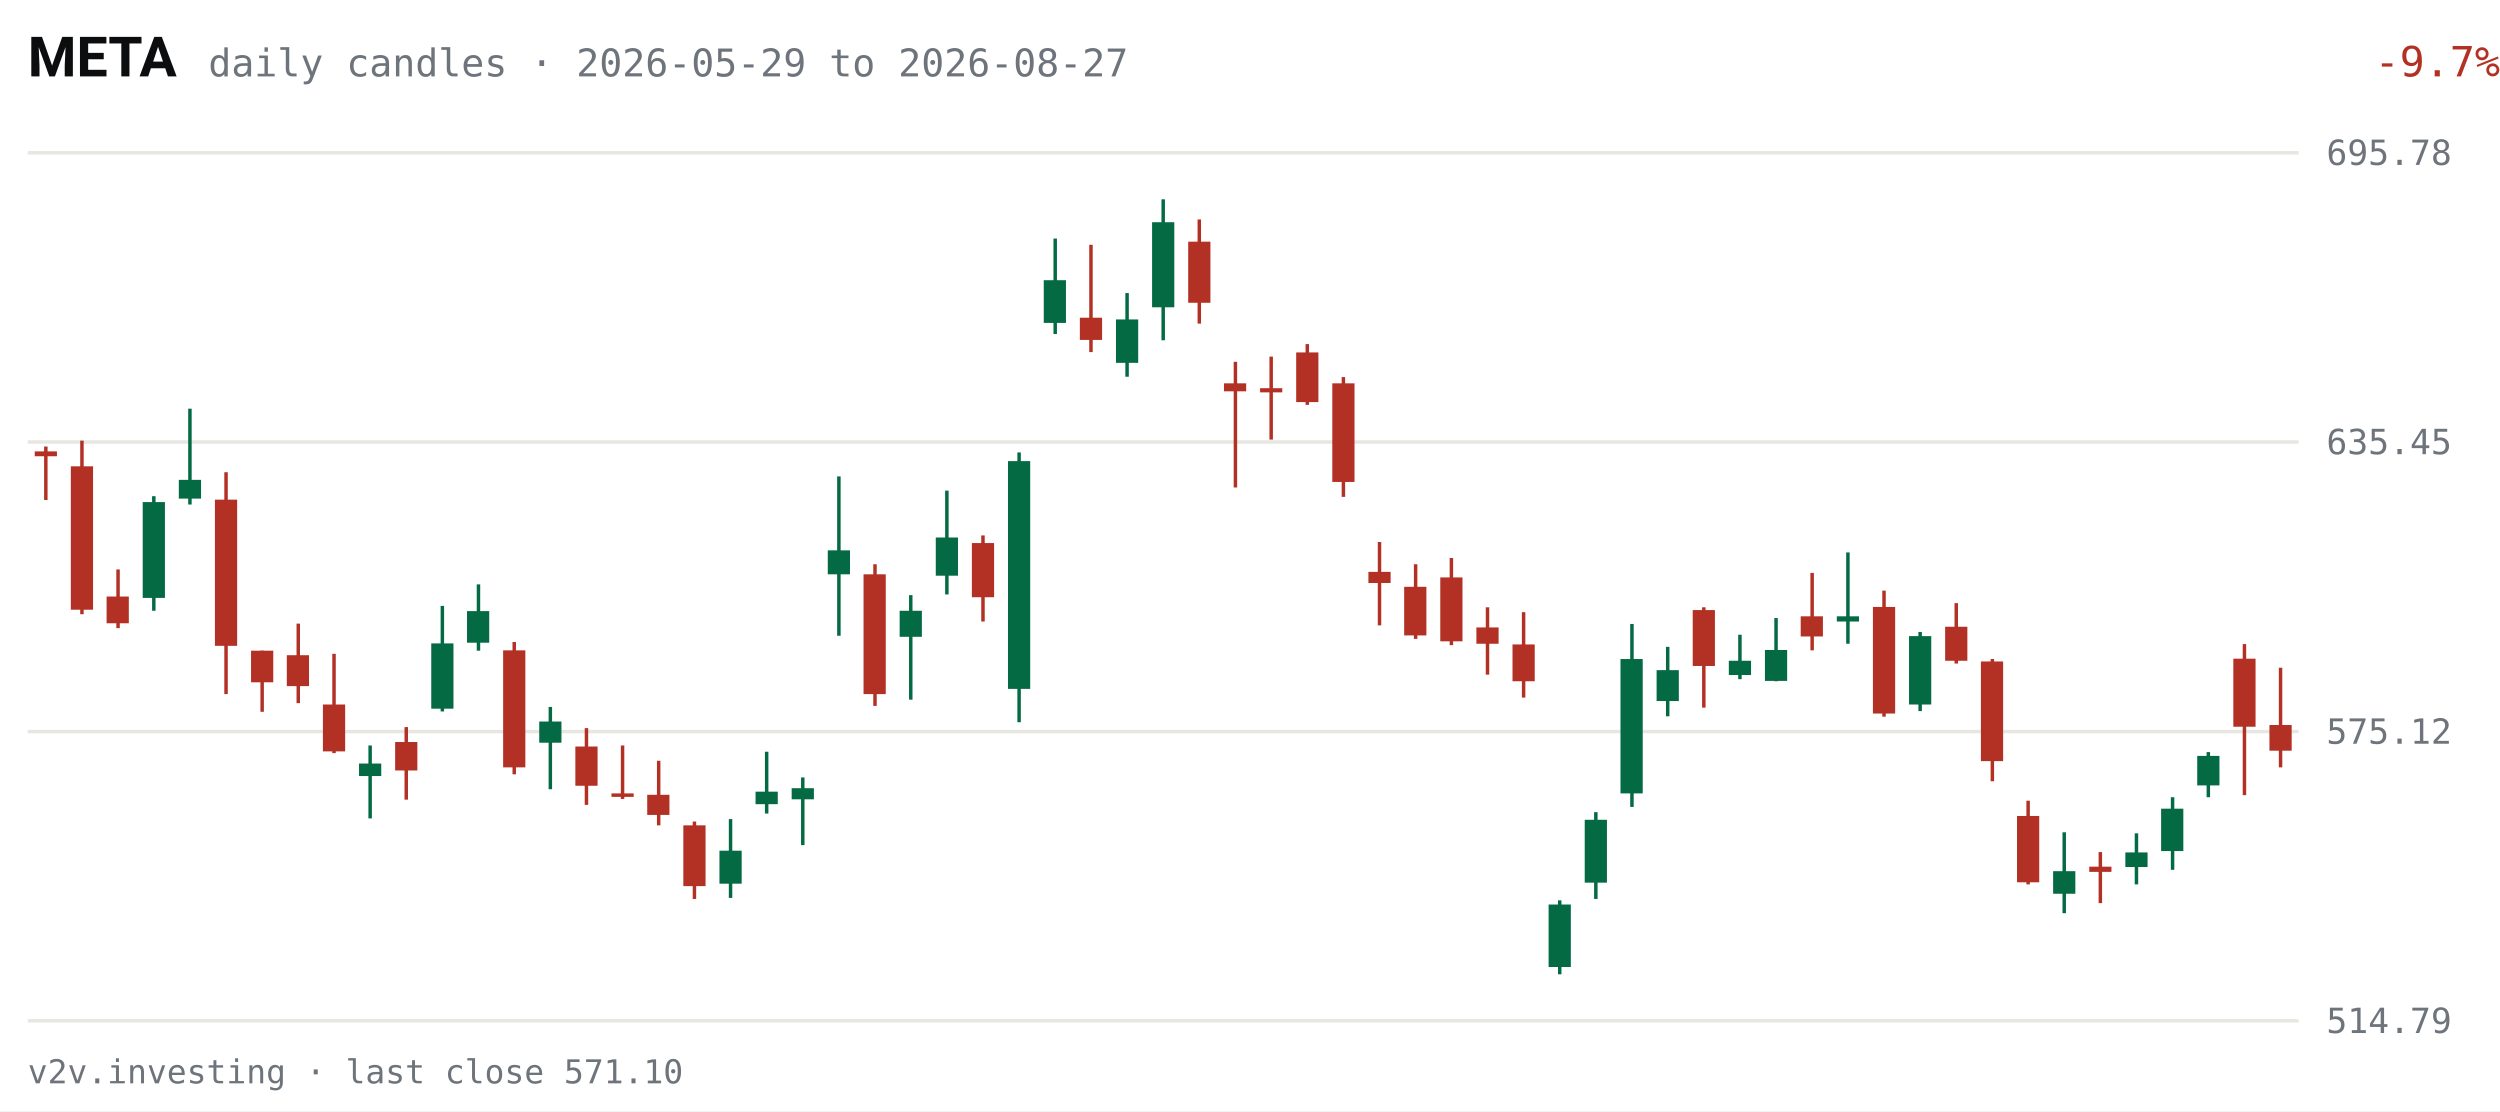
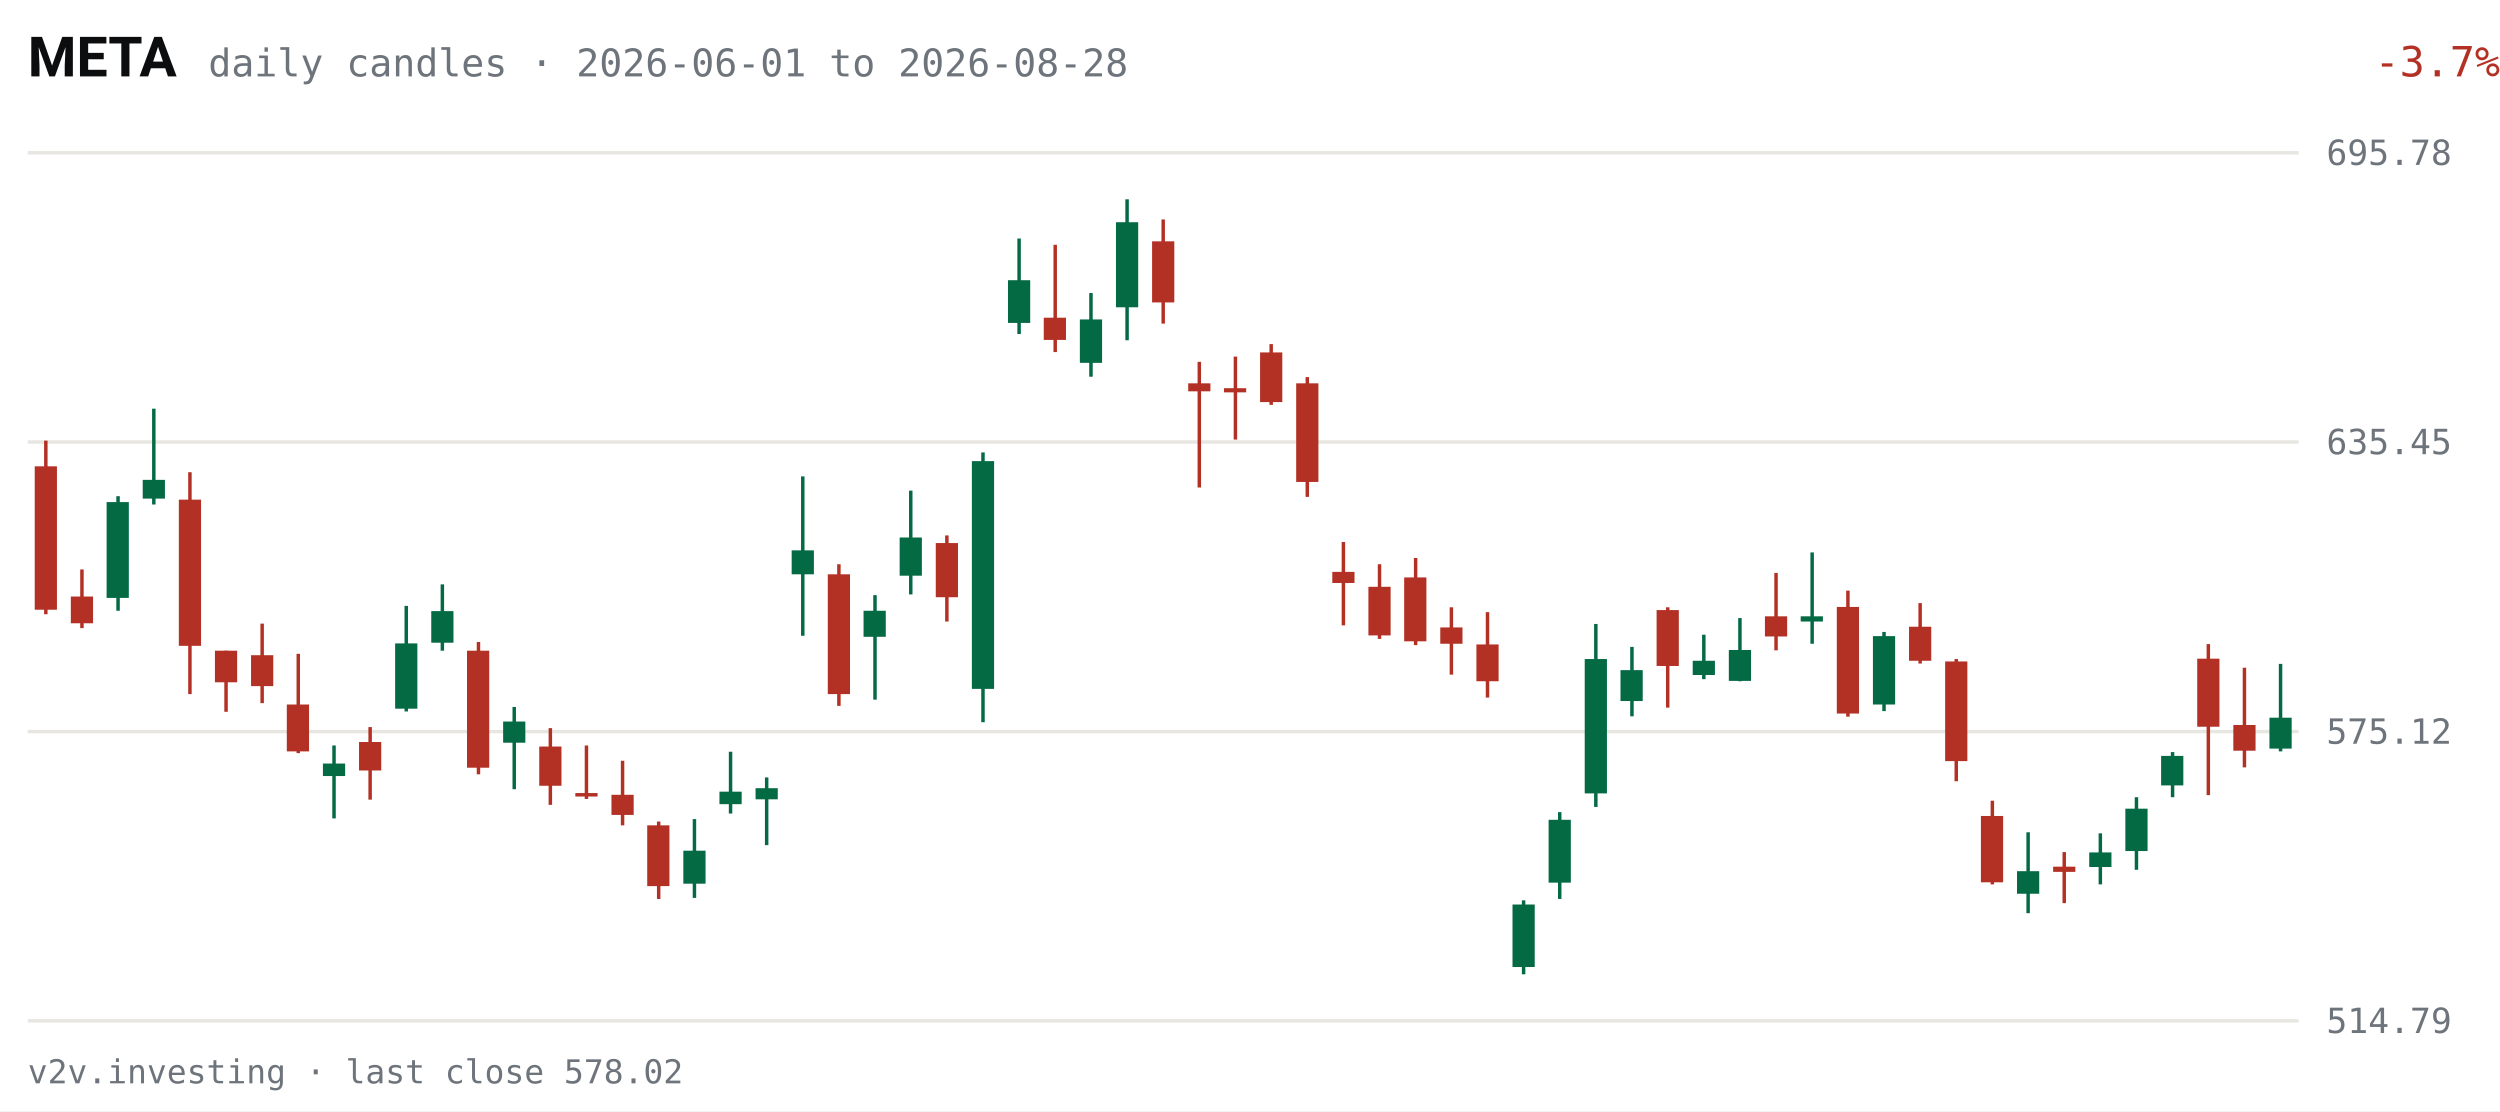
<svg xmlns="http://www.w3.org/2000/svg" viewBox="0 0 720 320" width="720" height="320" role="img" aria-label="META daily candles, last 63 sessions">
  <rect width="720" height="320" fill="#FFFFFF" />
  <text x="8" y="22" fill="#0C0D0E" font-size="16" font-weight="600" font-family="system-ui,-apple-system,Segoe UI,Roboto,sans-serif">META</text>
-   <text x="60" y="22" fill="#6E747B" font-size="11" font-family="ui-monospace,SFMono-Regular,Menlo,Consolas,monospace">daily candles · 2026-05-29 to 2026-08-27</text>
-   <text x="670" y="22" fill="#B33124" font-size="12" text-anchor="end" font-family="ui-monospace,SFMono-Regular,Menlo,Consolas,monospace" transform="translate(50,0)">-9.7%</text>
+   <text x="60" y="22" fill="#6E747B" font-size="11" font-family="ui-monospace,SFMono-Regular,Menlo,Consolas,monospace">daily candles · 2026-06-01 to 2026-08-28</text>
+   <text x="670" y="22" fill="#B33124" font-size="12" text-anchor="end" font-family="ui-monospace,SFMono-Regular,Menlo,Consolas,monospace" transform="translate(50,0)">-3.7%</text>
  <g font-family="ui-monospace,SFMono-Regular,Menlo,Consolas,monospace">
    <line x1="8" y1="294.0" x2="662" y2="294.0" stroke="#E7E6E1" stroke-width="1" />
    <text x="670" y="297.5" fill="#6E747B" font-size="10">514.79</text>
    <line x1="8" y1="210.7" x2="662" y2="210.7" stroke="#E7E6E1" stroke-width="1" />
    <text x="670" y="214.2" fill="#6E747B" font-size="10">575.12</text>
    <line x1="8" y1="127.3" x2="662" y2="127.3" stroke="#E7E6E1" stroke-width="1" />
    <text x="670" y="130.8" fill="#6E747B" font-size="10">635.45</text>
    <line x1="8" y1="44.0" x2="662" y2="44.0" stroke="#E7E6E1" stroke-width="1" />
    <text x="670" y="47.5" fill="#6E747B" font-size="10">695.78</text>
-     <line x1="13.2" y1="128.6" x2="13.2" y2="144.0" stroke="#B33124" stroke-width="1" />
-     <rect x="10.0" y="130.0" width="6.4" height="1.4" fill="#B33124" />
-     <line x1="23.6" y1="126.9" x2="23.6" y2="176.9" stroke="#B33124" stroke-width="1" />
-     <rect x="20.4" y="134.3" width="6.4" height="41.3" fill="#B33124" />
-     <line x1="34.0" y1="164.0" x2="34.0" y2="180.9" stroke="#B33124" stroke-width="1" />
-     <rect x="30.7" y="171.8" width="6.4" height="7.7" fill="#B33124" />
-     <line x1="44.3" y1="142.9" x2="44.3" y2="175.9" stroke="#046A44" stroke-width="1" />
-     <rect x="41.1" y="144.6" width="6.4" height="27.6" fill="#046A44" />
-     <line x1="54.7" y1="117.7" x2="54.7" y2="145.3" stroke="#046A44" stroke-width="1" />
-     <rect x="51.5" y="138.2" width="6.4" height="5.4" fill="#046A44" />
-     <line x1="65.1" y1="136.0" x2="65.1" y2="199.9" stroke="#B33124" stroke-width="1" />
-     <rect x="61.9" y="143.9" width="6.4" height="42.1" fill="#B33124" />
-     <line x1="75.5" y1="187.4" x2="75.5" y2="205.0" stroke="#B33124" stroke-width="1" />
-     <rect x="72.3" y="187.4" width="6.4" height="9.1" fill="#B33124" />
-     <line x1="85.9" y1="179.6" x2="85.9" y2="202.5" stroke="#B33124" stroke-width="1" />
-     <rect x="82.6" y="188.7" width="6.4" height="8.9" fill="#B33124" />
-     <line x1="96.2" y1="188.3" x2="96.2" y2="216.9" stroke="#B33124" stroke-width="1" />
-     <rect x="93.0" y="202.9" width="6.4" height="13.5" fill="#B33124" />
-     <line x1="106.6" y1="214.7" x2="106.6" y2="235.7" stroke="#046A44" stroke-width="1" />
-     <rect x="103.4" y="219.9" width="6.4" height="3.6" fill="#046A44" />
-     <line x1="117.0" y1="209.4" x2="117.0" y2="230.3" stroke="#B33124" stroke-width="1" />
-     <rect x="113.8" y="213.7" width="6.4" height="8.2" fill="#B33124" />
-     <line x1="127.4" y1="174.5" x2="127.4" y2="204.9" stroke="#046A44" stroke-width="1" />
-     <rect x="124.2" y="185.3" width="6.4" height="18.8" fill="#046A44" />
-     <line x1="137.8" y1="168.3" x2="137.8" y2="187.4" stroke="#046A44" stroke-width="1" />
-     <rect x="134.5" y="176.0" width="6.4" height="9.1" fill="#046A44" />
-     <line x1="148.1" y1="184.9" x2="148.1" y2="223.0" stroke="#B33124" stroke-width="1" />
-     <rect x="144.9" y="187.3" width="6.4" height="33.7" fill="#B33124" />
-     <line x1="158.5" y1="203.6" x2="158.5" y2="227.3" stroke="#046A44" stroke-width="1" />
-     <rect x="155.3" y="207.8" width="6.4" height="6.1" fill="#046A44" />
-     <line x1="168.9" y1="209.7" x2="168.9" y2="231.8" stroke="#B33124" stroke-width="1" />
-     <rect x="165.7" y="215.0" width="6.4" height="11.3" fill="#B33124" />
-     <line x1="179.3" y1="214.7" x2="179.3" y2="230.1" stroke="#B33124" stroke-width="1" />
-     <rect x="176.1" y="228.5" width="6.4" height="1.0" fill="#B33124" />
-     <line x1="189.7" y1="219.1" x2="189.7" y2="237.7" stroke="#B33124" stroke-width="1" />
-     <rect x="186.4" y="228.9" width="6.4" height="5.8" fill="#B33124" />
-     <line x1="200.0" y1="236.6" x2="200.0" y2="258.9" stroke="#B33124" stroke-width="1" />
-     <rect x="196.8" y="237.7" width="6.4" height="17.5" fill="#B33124" />
-     <line x1="210.4" y1="235.9" x2="210.4" y2="258.6" stroke="#046A44" stroke-width="1" />
-     <rect x="207.2" y="245.0" width="6.4" height="9.5" fill="#046A44" />
-     <line x1="220.8" y1="216.5" x2="220.8" y2="234.3" stroke="#046A44" stroke-width="1" />
-     <rect x="217.6" y="228.0" width="6.4" height="3.6" fill="#046A44" />
-     <line x1="231.2" y1="223.9" x2="231.2" y2="243.4" stroke="#046A44" stroke-width="1" />
-     <rect x="228.0" y="227.0" width="6.4" height="3.2" fill="#046A44" />
-     <line x1="241.6" y1="137.2" x2="241.6" y2="183.1" stroke="#046A44" stroke-width="1" />
-     <rect x="238.4" y="158.5" width="6.4" height="6.9" fill="#046A44" />
-     <line x1="252.0" y1="162.5" x2="252.0" y2="203.3" stroke="#B33124" stroke-width="1" />
-     <rect x="248.7" y="165.4" width="6.4" height="34.5" fill="#B33124" />
-     <line x1="262.3" y1="171.4" x2="262.3" y2="201.5" stroke="#046A44" stroke-width="1" />
-     <rect x="259.1" y="175.9" width="6.4" height="7.5" fill="#046A44" />
-     <line x1="272.7" y1="141.3" x2="272.7" y2="171.2" stroke="#046A44" stroke-width="1" />
-     <rect x="269.5" y="154.8" width="6.4" height="11.0" fill="#046A44" />
-     <line x1="283.1" y1="154.2" x2="283.1" y2="179.0" stroke="#B33124" stroke-width="1" />
-     <rect x="279.9" y="156.4" width="6.4" height="15.6" fill="#B33124" />
-     <line x1="293.5" y1="130.3" x2="293.5" y2="208.0" stroke="#046A44" stroke-width="1" />
-     <rect x="290.3" y="132.8" width="6.4" height="65.6" fill="#046A44" />
-     <line x1="303.9" y1="68.7" x2="303.9" y2="96.2" stroke="#046A44" stroke-width="1" />
-     <rect x="300.6" y="80.7" width="6.4" height="12.3" fill="#046A44" />
-     <line x1="314.2" y1="70.5" x2="314.2" y2="101.4" stroke="#B33124" stroke-width="1" />
-     <rect x="311.0" y="91.5" width="6.4" height="6.4" fill="#B33124" />
-     <line x1="324.6" y1="84.4" x2="324.6" y2="108.5" stroke="#046A44" stroke-width="1" />
-     <rect x="321.4" y="92.0" width="6.4" height="12.5" fill="#046A44" />
-     <line x1="335.0" y1="57.4" x2="335.0" y2="98.0" stroke="#046A44" stroke-width="1" />
-     <rect x="331.8" y="64.0" width="6.4" height="24.5" fill="#046A44" />
-     <line x1="345.4" y1="63.2" x2="345.4" y2="93.2" stroke="#B33124" stroke-width="1" />
-     <rect x="342.2" y="69.6" width="6.4" height="17.6" fill="#B33124" />
-     <line x1="355.8" y1="104.2" x2="355.8" y2="140.4" stroke="#B33124" stroke-width="1" />
-     <rect x="352.5" y="110.4" width="6.4" height="2.3" fill="#B33124" />
-     <line x1="366.1" y1="102.7" x2="366.1" y2="126.6" stroke="#B33124" stroke-width="1" />
-     <rect x="362.9" y="111.8" width="6.4" height="1.2" fill="#B33124" />
-     <line x1="376.5" y1="99.1" x2="376.5" y2="116.6" stroke="#B33124" stroke-width="1" />
-     <rect x="373.3" y="101.5" width="6.4" height="14.3" fill="#B33124" />
-     <line x1="386.9" y1="108.6" x2="386.9" y2="143.1" stroke="#B33124" stroke-width="1" />
-     <rect x="383.7" y="110.4" width="6.4" height="28.4" fill="#B33124" />
-     <line x1="397.3" y1="156.1" x2="397.3" y2="180.1" stroke="#B33124" stroke-width="1" />
-     <rect x="394.1" y="164.7" width="6.4" height="3.2" fill="#B33124" />
-     <line x1="407.7" y1="162.5" x2="407.7" y2="184.0" stroke="#B33124" stroke-width="1" />
-     <rect x="404.4" y="169.0" width="6.4" height="14.0" fill="#B33124" />
-     <line x1="418.0" y1="160.7" x2="418.0" y2="185.8" stroke="#B33124" stroke-width="1" />
-     <rect x="414.8" y="166.3" width="6.4" height="18.4" fill="#B33124" />
-     <line x1="428.4" y1="174.9" x2="428.4" y2="194.3" stroke="#B33124" stroke-width="1" />
-     <rect x="425.2" y="180.7" width="6.4" height="4.7" fill="#B33124" />
-     <line x1="438.8" y1="176.3" x2="438.8" y2="200.9" stroke="#B33124" stroke-width="1" />
-     <rect x="435.6" y="185.6" width="6.4" height="10.6" fill="#B33124" />
-     <line x1="449.2" y1="259.3" x2="449.2" y2="280.6" stroke="#046A44" stroke-width="1" />
-     <rect x="446.0" y="260.5" width="6.4" height="18.0" fill="#046A44" />
-     <line x1="459.6" y1="233.9" x2="459.6" y2="258.9" stroke="#046A44" stroke-width="1" />
-     <rect x="456.4" y="236.1" width="6.4" height="18.1" fill="#046A44" />
-     <line x1="470.0" y1="179.7" x2="470.0" y2="232.4" stroke="#046A44" stroke-width="1" />
-     <rect x="466.7" y="189.8" width="6.4" height="38.7" fill="#046A44" />
-     <line x1="480.3" y1="186.3" x2="480.3" y2="206.3" stroke="#046A44" stroke-width="1" />
-     <rect x="477.1" y="193.0" width="6.4" height="8.9" fill="#046A44" />
-     <line x1="490.7" y1="174.9" x2="490.7" y2="203.8" stroke="#B33124" stroke-width="1" />
-     <rect x="487.5" y="175.7" width="6.4" height="16.1" fill="#B33124" />
-     <line x1="501.1" y1="182.8" x2="501.1" y2="195.6" stroke="#046A44" stroke-width="1" />
-     <rect x="497.9" y="190.3" width="6.4" height="4.1" fill="#046A44" />
-     <line x1="511.5" y1="178.0" x2="511.5" y2="196.2" stroke="#046A44" stroke-width="1" />
-     <rect x="508.3" y="187.2" width="6.4" height="8.9" fill="#046A44" />
-     <line x1="521.9" y1="165.0" x2="521.9" y2="187.3" stroke="#B33124" stroke-width="1" />
-     <rect x="518.6" y="177.5" width="6.4" height="5.8" fill="#B33124" />
-     <line x1="532.2" y1="159.1" x2="532.2" y2="185.4" stroke="#046A44" stroke-width="1" />
-     <rect x="529.0" y="177.5" width="6.4" height="1.5" fill="#046A44" />
-     <line x1="542.6" y1="170.1" x2="542.6" y2="206.4" stroke="#B33124" stroke-width="1" />
-     <rect x="539.4" y="174.8" width="6.4" height="30.7" fill="#B33124" />
-     <line x1="553.0" y1="182.0" x2="553.0" y2="204.8" stroke="#046A44" stroke-width="1" />
-     <rect x="549.8" y="183.2" width="6.4" height="19.7" fill="#046A44" />
-     <line x1="563.4" y1="173.7" x2="563.4" y2="191.1" stroke="#B33124" stroke-width="1" />
-     <rect x="560.2" y="180.5" width="6.4" height="9.8" fill="#B33124" />
-     <line x1="573.8" y1="189.8" x2="573.8" y2="225.0" stroke="#B33124" stroke-width="1" />
-     <rect x="570.5" y="190.5" width="6.4" height="28.7" fill="#B33124" />
-     <line x1="584.1" y1="230.6" x2="584.1" y2="254.7" stroke="#B33124" stroke-width="1" />
-     <rect x="580.9" y="235.0" width="6.4" height="19.1" fill="#B33124" />
-     <line x1="594.5" y1="239.7" x2="594.5" y2="263.0" stroke="#046A44" stroke-width="1" />
-     <rect x="591.3" y="250.9" width="6.4" height="6.5" fill="#046A44" />
-     <line x1="604.9" y1="245.4" x2="604.9" y2="260.1" stroke="#B33124" stroke-width="1" />
-     <rect x="601.7" y="249.6" width="6.4" height="1.5" fill="#B33124" />
-     <line x1="615.3" y1="240.0" x2="615.3" y2="254.7" stroke="#046A44" stroke-width="1" />
-     <rect x="612.1" y="245.5" width="6.4" height="4.2" fill="#046A44" />
-     <line x1="625.7" y1="229.6" x2="625.7" y2="250.5" stroke="#046A44" stroke-width="1" />
-     <rect x="622.4" y="232.9" width="6.4" height="12.2" fill="#046A44" />
-     <line x1="636.0" y1="216.6" x2="636.0" y2="229.6" stroke="#046A44" stroke-width="1" />
-     <rect x="632.8" y="217.7" width="6.4" height="8.5" fill="#046A44" />
-     <line x1="646.4" y1="185.5" x2="646.4" y2="229.0" stroke="#B33124" stroke-width="1" />
-     <rect x="643.2" y="189.7" width="6.4" height="19.6" fill="#B33124" />
-     <line x1="656.8" y1="192.3" x2="656.8" y2="221.0" stroke="#B33124" stroke-width="1" />
-     <rect x="653.6" y="208.8" width="6.4" height="7.4" fill="#B33124" />
+     <line x1="13.2" y1="126.9" x2="13.2" y2="176.9" stroke="#B33124" stroke-width="1" />
+     <rect x="10.0" y="134.3" width="6.4" height="41.3" fill="#B33124" />
+     <line x1="23.6" y1="164.0" x2="23.6" y2="180.9" stroke="#B33124" stroke-width="1" />
+     <rect x="20.4" y="171.8" width="6.4" height="7.7" fill="#B33124" />
+     <line x1="34.0" y1="142.9" x2="34.0" y2="175.9" stroke="#046A44" stroke-width="1" />
+     <rect x="30.7" y="144.6" width="6.4" height="27.6" fill="#046A44" />
+     <line x1="44.3" y1="117.7" x2="44.3" y2="145.3" stroke="#046A44" stroke-width="1" />
+     <rect x="41.1" y="138.2" width="6.4" height="5.4" fill="#046A44" />
+     <line x1="54.7" y1="136.0" x2="54.7" y2="199.9" stroke="#B33124" stroke-width="1" />
+     <rect x="51.5" y="143.9" width="6.4" height="42.1" fill="#B33124" />
+     <line x1="65.1" y1="187.4" x2="65.1" y2="205.0" stroke="#B33124" stroke-width="1" />
+     <rect x="61.9" y="187.4" width="6.4" height="9.1" fill="#B33124" />
+     <line x1="75.5" y1="179.6" x2="75.5" y2="202.5" stroke="#B33124" stroke-width="1" />
+     <rect x="72.3" y="188.7" width="6.4" height="8.9" fill="#B33124" />
+     <line x1="85.9" y1="188.3" x2="85.9" y2="216.9" stroke="#B33124" stroke-width="1" />
+     <rect x="82.6" y="202.9" width="6.4" height="13.5" fill="#B33124" />
+     <line x1="96.2" y1="214.7" x2="96.2" y2="235.7" stroke="#046A44" stroke-width="1" />
+     <rect x="93.0" y="219.9" width="6.4" height="3.6" fill="#046A44" />
+     <line x1="106.6" y1="209.4" x2="106.6" y2="230.3" stroke="#B33124" stroke-width="1" />
+     <rect x="103.4" y="213.7" width="6.4" height="8.2" fill="#B33124" />
+     <line x1="117.0" y1="174.5" x2="117.0" y2="204.9" stroke="#046A44" stroke-width="1" />
+     <rect x="113.8" y="185.3" width="6.4" height="18.8" fill="#046A44" />
+     <line x1="127.4" y1="168.3" x2="127.4" y2="187.4" stroke="#046A44" stroke-width="1" />
+     <rect x="124.2" y="176.0" width="6.4" height="9.1" fill="#046A44" />
+     <line x1="137.8" y1="184.9" x2="137.8" y2="223.0" stroke="#B33124" stroke-width="1" />
+     <rect x="134.5" y="187.4" width="6.4" height="33.7" fill="#B33124" />
+     <line x1="148.1" y1="203.6" x2="148.1" y2="227.3" stroke="#046A44" stroke-width="1" />
+     <rect x="144.9" y="207.8" width="6.4" height="6.1" fill="#046A44" />
+     <line x1="158.5" y1="209.7" x2="158.5" y2="231.8" stroke="#B33124" stroke-width="1" />
+     <rect x="155.3" y="215.0" width="6.4" height="11.3" fill="#B33124" />
+     <line x1="168.9" y1="214.7" x2="168.9" y2="230.1" stroke="#B33124" stroke-width="1" />
+     <rect x="165.7" y="228.4" width="6.4" height="1.0" fill="#B33124" />
+     <line x1="179.3" y1="219.1" x2="179.3" y2="237.7" stroke="#B33124" stroke-width="1" />
+     <rect x="176.1" y="228.9" width="6.4" height="5.8" fill="#B33124" />
+     <line x1="189.7" y1="236.6" x2="189.7" y2="258.9" stroke="#B33124" stroke-width="1" />
+     <rect x="186.4" y="237.7" width="6.4" height="17.5" fill="#B33124" />
+     <line x1="200.0" y1="235.9" x2="200.0" y2="258.6" stroke="#046A44" stroke-width="1" />
+     <rect x="196.8" y="245.0" width="6.4" height="9.5" fill="#046A44" />
+     <line x1="210.4" y1="216.5" x2="210.4" y2="234.3" stroke="#046A44" stroke-width="1" />
+     <rect x="207.2" y="228.0" width="6.4" height="3.6" fill="#046A44" />
+     <line x1="220.8" y1="223.9" x2="220.8" y2="243.4" stroke="#046A44" stroke-width="1" />
+     <rect x="217.6" y="227.0" width="6.4" height="3.2" fill="#046A44" />
+     <line x1="231.2" y1="137.2" x2="231.2" y2="183.1" stroke="#046A44" stroke-width="1" />
+     <rect x="228.0" y="158.5" width="6.4" height="6.9" fill="#046A44" />
+     <line x1="241.6" y1="162.5" x2="241.6" y2="203.3" stroke="#B33124" stroke-width="1" />
+     <rect x="238.4" y="165.4" width="6.4" height="34.5" fill="#B33124" />
+     <line x1="252.0" y1="171.4" x2="252.0" y2="201.5" stroke="#046A44" stroke-width="1" />
+     <rect x="248.7" y="175.9" width="6.4" height="7.5" fill="#046A44" />
+     <line x1="262.3" y1="141.3" x2="262.3" y2="171.2" stroke="#046A44" stroke-width="1" />
+     <rect x="259.1" y="154.8" width="6.4" height="11.0" fill="#046A44" />
+     <line x1="272.7" y1="154.2" x2="272.7" y2="179.0" stroke="#B33124" stroke-width="1" />
+     <rect x="269.5" y="156.4" width="6.4" height="15.6" fill="#B33124" />
+     <line x1="283.1" y1="130.3" x2="283.1" y2="208.0" stroke="#046A44" stroke-width="1" />
+     <rect x="279.9" y="132.8" width="6.4" height="65.6" fill="#046A44" />
+     <line x1="293.5" y1="68.7" x2="293.5" y2="96.2" stroke="#046A44" stroke-width="1" />
+     <rect x="290.3" y="80.7" width="6.4" height="12.3" fill="#046A44" />
+     <line x1="303.9" y1="70.5" x2="303.9" y2="101.4" stroke="#B33124" stroke-width="1" />
+     <rect x="300.6" y="91.5" width="6.4" height="6.4" fill="#B33124" />
+     <line x1="314.2" y1="84.4" x2="314.2" y2="108.5" stroke="#046A44" stroke-width="1" />
+     <rect x="311.0" y="92.0" width="6.4" height="12.5" fill="#046A44" />
+     <line x1="324.6" y1="57.4" x2="324.6" y2="98.0" stroke="#046A44" stroke-width="1" />
+     <rect x="321.4" y="64.0" width="6.4" height="24.5" fill="#046A44" />
+     <line x1="335.0" y1="63.2" x2="335.0" y2="93.2" stroke="#B33124" stroke-width="1" />
+     <rect x="331.8" y="69.5" width="6.4" height="17.6" fill="#B33124" />
+     <line x1="345.4" y1="104.2" x2="345.4" y2="140.4" stroke="#B33124" stroke-width="1" />
+     <rect x="342.2" y="110.4" width="6.4" height="2.3" fill="#B33124" />
+     <line x1="355.8" y1="102.7" x2="355.8" y2="126.6" stroke="#B33124" stroke-width="1" />
+     <rect x="352.5" y="111.8" width="6.4" height="1.2" fill="#B33124" />
+     <line x1="366.1" y1="99.1" x2="366.1" y2="116.6" stroke="#B33124" stroke-width="1" />
+     <rect x="362.9" y="101.5" width="6.4" height="14.3" fill="#B33124" />
+     <line x1="376.5" y1="108.6" x2="376.5" y2="143.1" stroke="#B33124" stroke-width="1" />
+     <rect x="373.3" y="110.4" width="6.4" height="28.4" fill="#B33124" />
+     <line x1="386.9" y1="156.1" x2="386.9" y2="180.1" stroke="#B33124" stroke-width="1" />
+     <rect x="383.7" y="164.7" width="6.4" height="3.2" fill="#B33124" />
+     <line x1="397.3" y1="162.5" x2="397.3" y2="184.0" stroke="#B33124" stroke-width="1" />
+     <rect x="394.1" y="169.0" width="6.4" height="14.0" fill="#B33124" />
+     <line x1="407.7" y1="160.7" x2="407.7" y2="185.8" stroke="#B33124" stroke-width="1" />
+     <rect x="404.4" y="166.3" width="6.4" height="18.4" fill="#B33124" />
+     <line x1="418.0" y1="174.9" x2="418.0" y2="194.3" stroke="#B33124" stroke-width="1" />
+     <rect x="414.8" y="180.7" width="6.4" height="4.7" fill="#B33124" />
+     <line x1="428.4" y1="176.3" x2="428.4" y2="200.9" stroke="#B33124" stroke-width="1" />
+     <rect x="425.2" y="185.6" width="6.4" height="10.6" fill="#B33124" />
+     <line x1="438.8" y1="259.3" x2="438.8" y2="280.6" stroke="#046A44" stroke-width="1" />
+     <rect x="435.6" y="260.5" width="6.4" height="18.0" fill="#046A44" />
+     <line x1="449.2" y1="233.9" x2="449.2" y2="258.9" stroke="#046A44" stroke-width="1" />
+     <rect x="446.0" y="236.1" width="6.4" height="18.1" fill="#046A44" />
+     <line x1="459.6" y1="179.7" x2="459.6" y2="232.4" stroke="#046A44" stroke-width="1" />
+     <rect x="456.4" y="189.8" width="6.4" height="38.7" fill="#046A44" />
+     <line x1="470.0" y1="186.3" x2="470.0" y2="206.3" stroke="#046A44" stroke-width="1" />
+     <rect x="466.7" y="193.0" width="6.4" height="8.9" fill="#046A44" />
+     <line x1="480.3" y1="174.9" x2="480.3" y2="203.8" stroke="#B33124" stroke-width="1" />
+     <rect x="477.1" y="175.7" width="6.4" height="16.1" fill="#B33124" />
+     <line x1="490.7" y1="182.8" x2="490.7" y2="195.6" stroke="#046A44" stroke-width="1" />
+     <rect x="487.5" y="190.3" width="6.4" height="4.1" fill="#046A44" />
+     <line x1="501.1" y1="178.0" x2="501.1" y2="196.2" stroke="#046A44" stroke-width="1" />
+     <rect x="497.9" y="187.2" width="6.4" height="8.9" fill="#046A44" />
+     <line x1="511.5" y1="165.0" x2="511.5" y2="187.3" stroke="#B33124" stroke-width="1" />
+     <rect x="508.3" y="177.5" width="6.4" height="5.8" fill="#B33124" />
+     <line x1="521.9" y1="159.1" x2="521.9" y2="185.4" stroke="#046A44" stroke-width="1" />
+     <rect x="518.6" y="177.5" width="6.4" height="1.5" fill="#046A44" />
+     <line x1="532.2" y1="170.1" x2="532.2" y2="206.4" stroke="#B33124" stroke-width="1" />
+     <rect x="529.0" y="174.8" width="6.4" height="30.7" fill="#B33124" />
+     <line x1="542.6" y1="182.0" x2="542.6" y2="204.8" stroke="#046A44" stroke-width="1" />
+     <rect x="539.4" y="183.2" width="6.4" height="19.7" fill="#046A44" />
+     <line x1="553.0" y1="173.7" x2="553.0" y2="191.1" stroke="#B33124" stroke-width="1" />
+     <rect x="549.8" y="180.5" width="6.4" height="9.8" fill="#B33124" />
+     <line x1="563.4" y1="189.8" x2="563.4" y2="225.0" stroke="#B33124" stroke-width="1" />
+     <rect x="560.2" y="190.5" width="6.4" height="28.7" fill="#B33124" />
+     <line x1="573.8" y1="230.6" x2="573.8" y2="254.7" stroke="#B33124" stroke-width="1" />
+     <rect x="570.5" y="235.0" width="6.4" height="19.1" fill="#B33124" />
+     <line x1="584.1" y1="239.7" x2="584.1" y2="263.0" stroke="#046A44" stroke-width="1" />
+     <rect x="580.9" y="250.9" width="6.4" height="6.5" fill="#046A44" />
+     <line x1="594.5" y1="245.4" x2="594.5" y2="260.1" stroke="#B33124" stroke-width="1" />
+     <rect x="591.3" y="249.6" width="6.4" height="1.5" fill="#B33124" />
+     <line x1="604.9" y1="240.0" x2="604.9" y2="254.7" stroke="#046A44" stroke-width="1" />
+     <rect x="601.7" y="245.5" width="6.4" height="4.2" fill="#046A44" />
+     <line x1="615.3" y1="229.6" x2="615.3" y2="250.5" stroke="#046A44" stroke-width="1" />
+     <rect x="612.1" y="232.9" width="6.4" height="12.2" fill="#046A44" />
+     <line x1="625.7" y1="216.6" x2="625.7" y2="229.6" stroke="#046A44" stroke-width="1" />
+     <rect x="622.4" y="217.7" width="6.4" height="8.5" fill="#046A44" />
+     <line x1="636.0" y1="185.5" x2="636.0" y2="229.0" stroke="#B33124" stroke-width="1" />
+     <rect x="632.8" y="189.7" width="6.4" height="19.6" fill="#B33124" />
+     <line x1="646.4" y1="192.3" x2="646.4" y2="221.0" stroke="#B33124" stroke-width="1" />
+     <rect x="643.2" y="208.8" width="6.4" height="7.4" fill="#B33124" />
+     <line x1="656.8" y1="191.2" x2="656.8" y2="216.4" stroke="#046A44" stroke-width="1" />
+     <rect x="653.6" y="206.7" width="6.4" height="8.9" fill="#046A44" />
  </g>
-   <text x="8" y="312" fill="#6E747B" font-size="9.5" font-family="ui-monospace,SFMono-Regular,Menlo,Consolas,monospace">v2v.investing · last close 571.10</text>
+   <text x="8" y="312" fill="#6E747B" font-size="9.5" font-family="ui-monospace,SFMono-Regular,Menlo,Consolas,monospace">v2v.investing · last close 578.02</text>
</svg>
